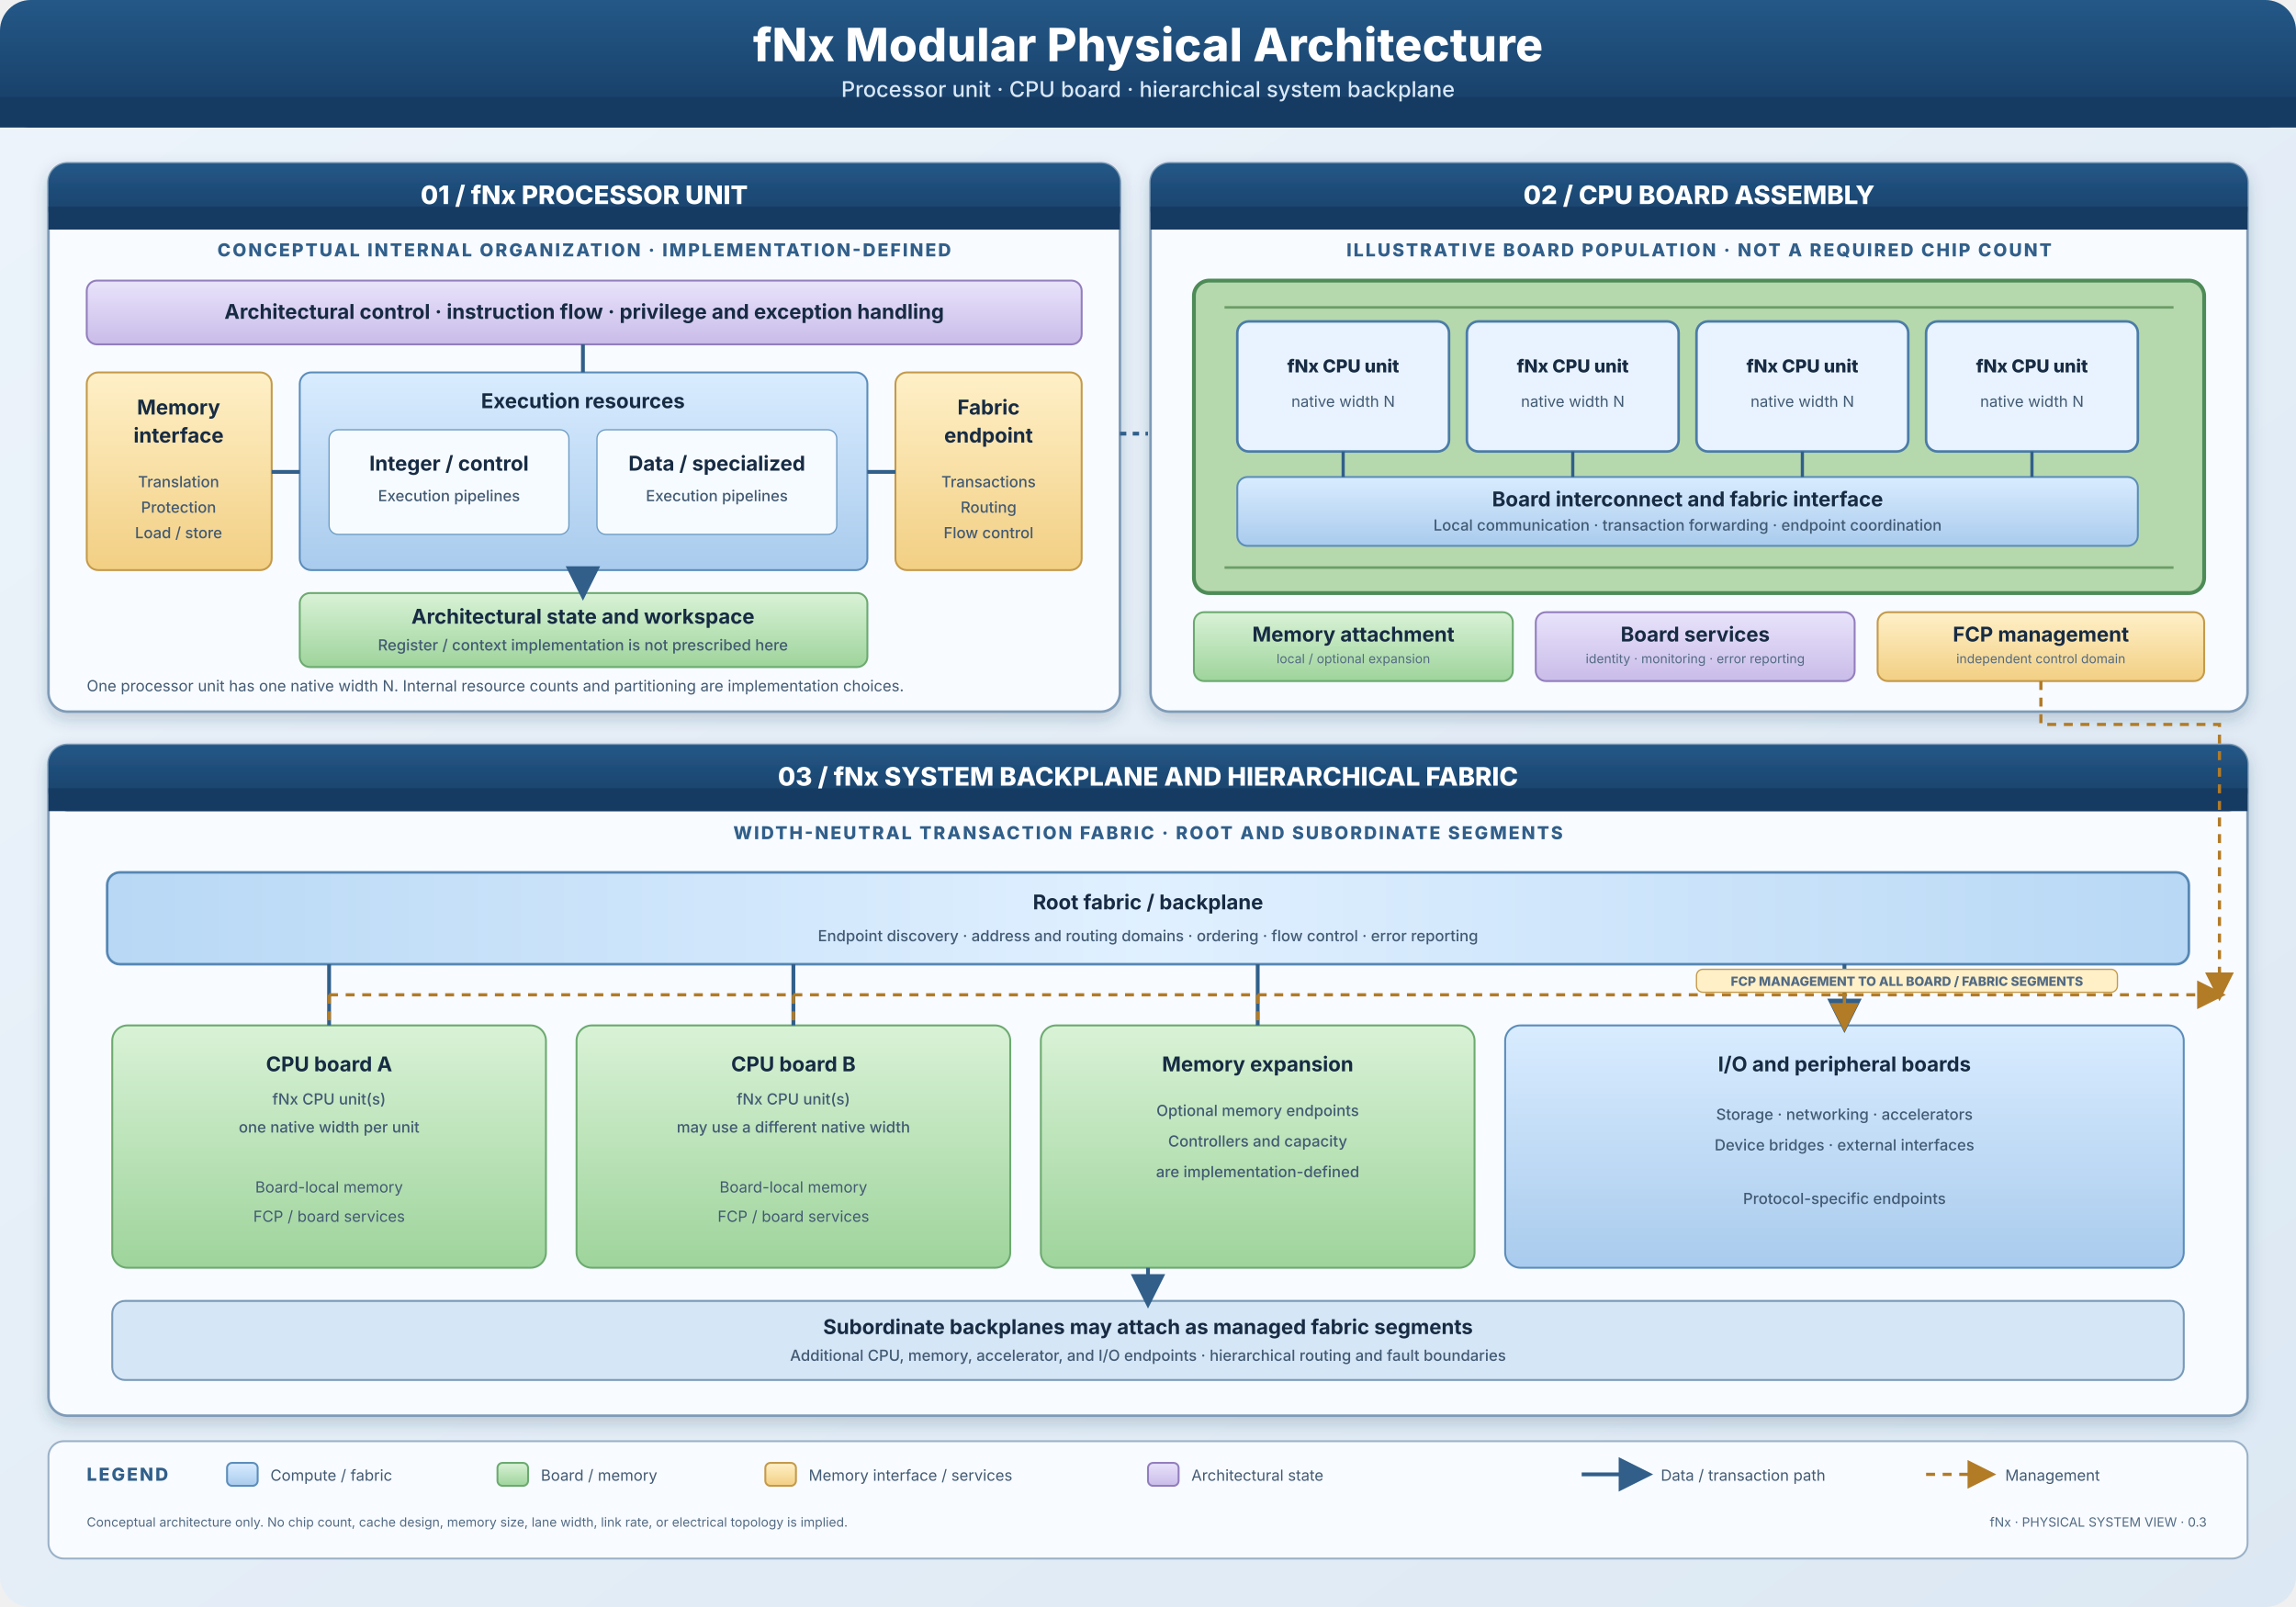
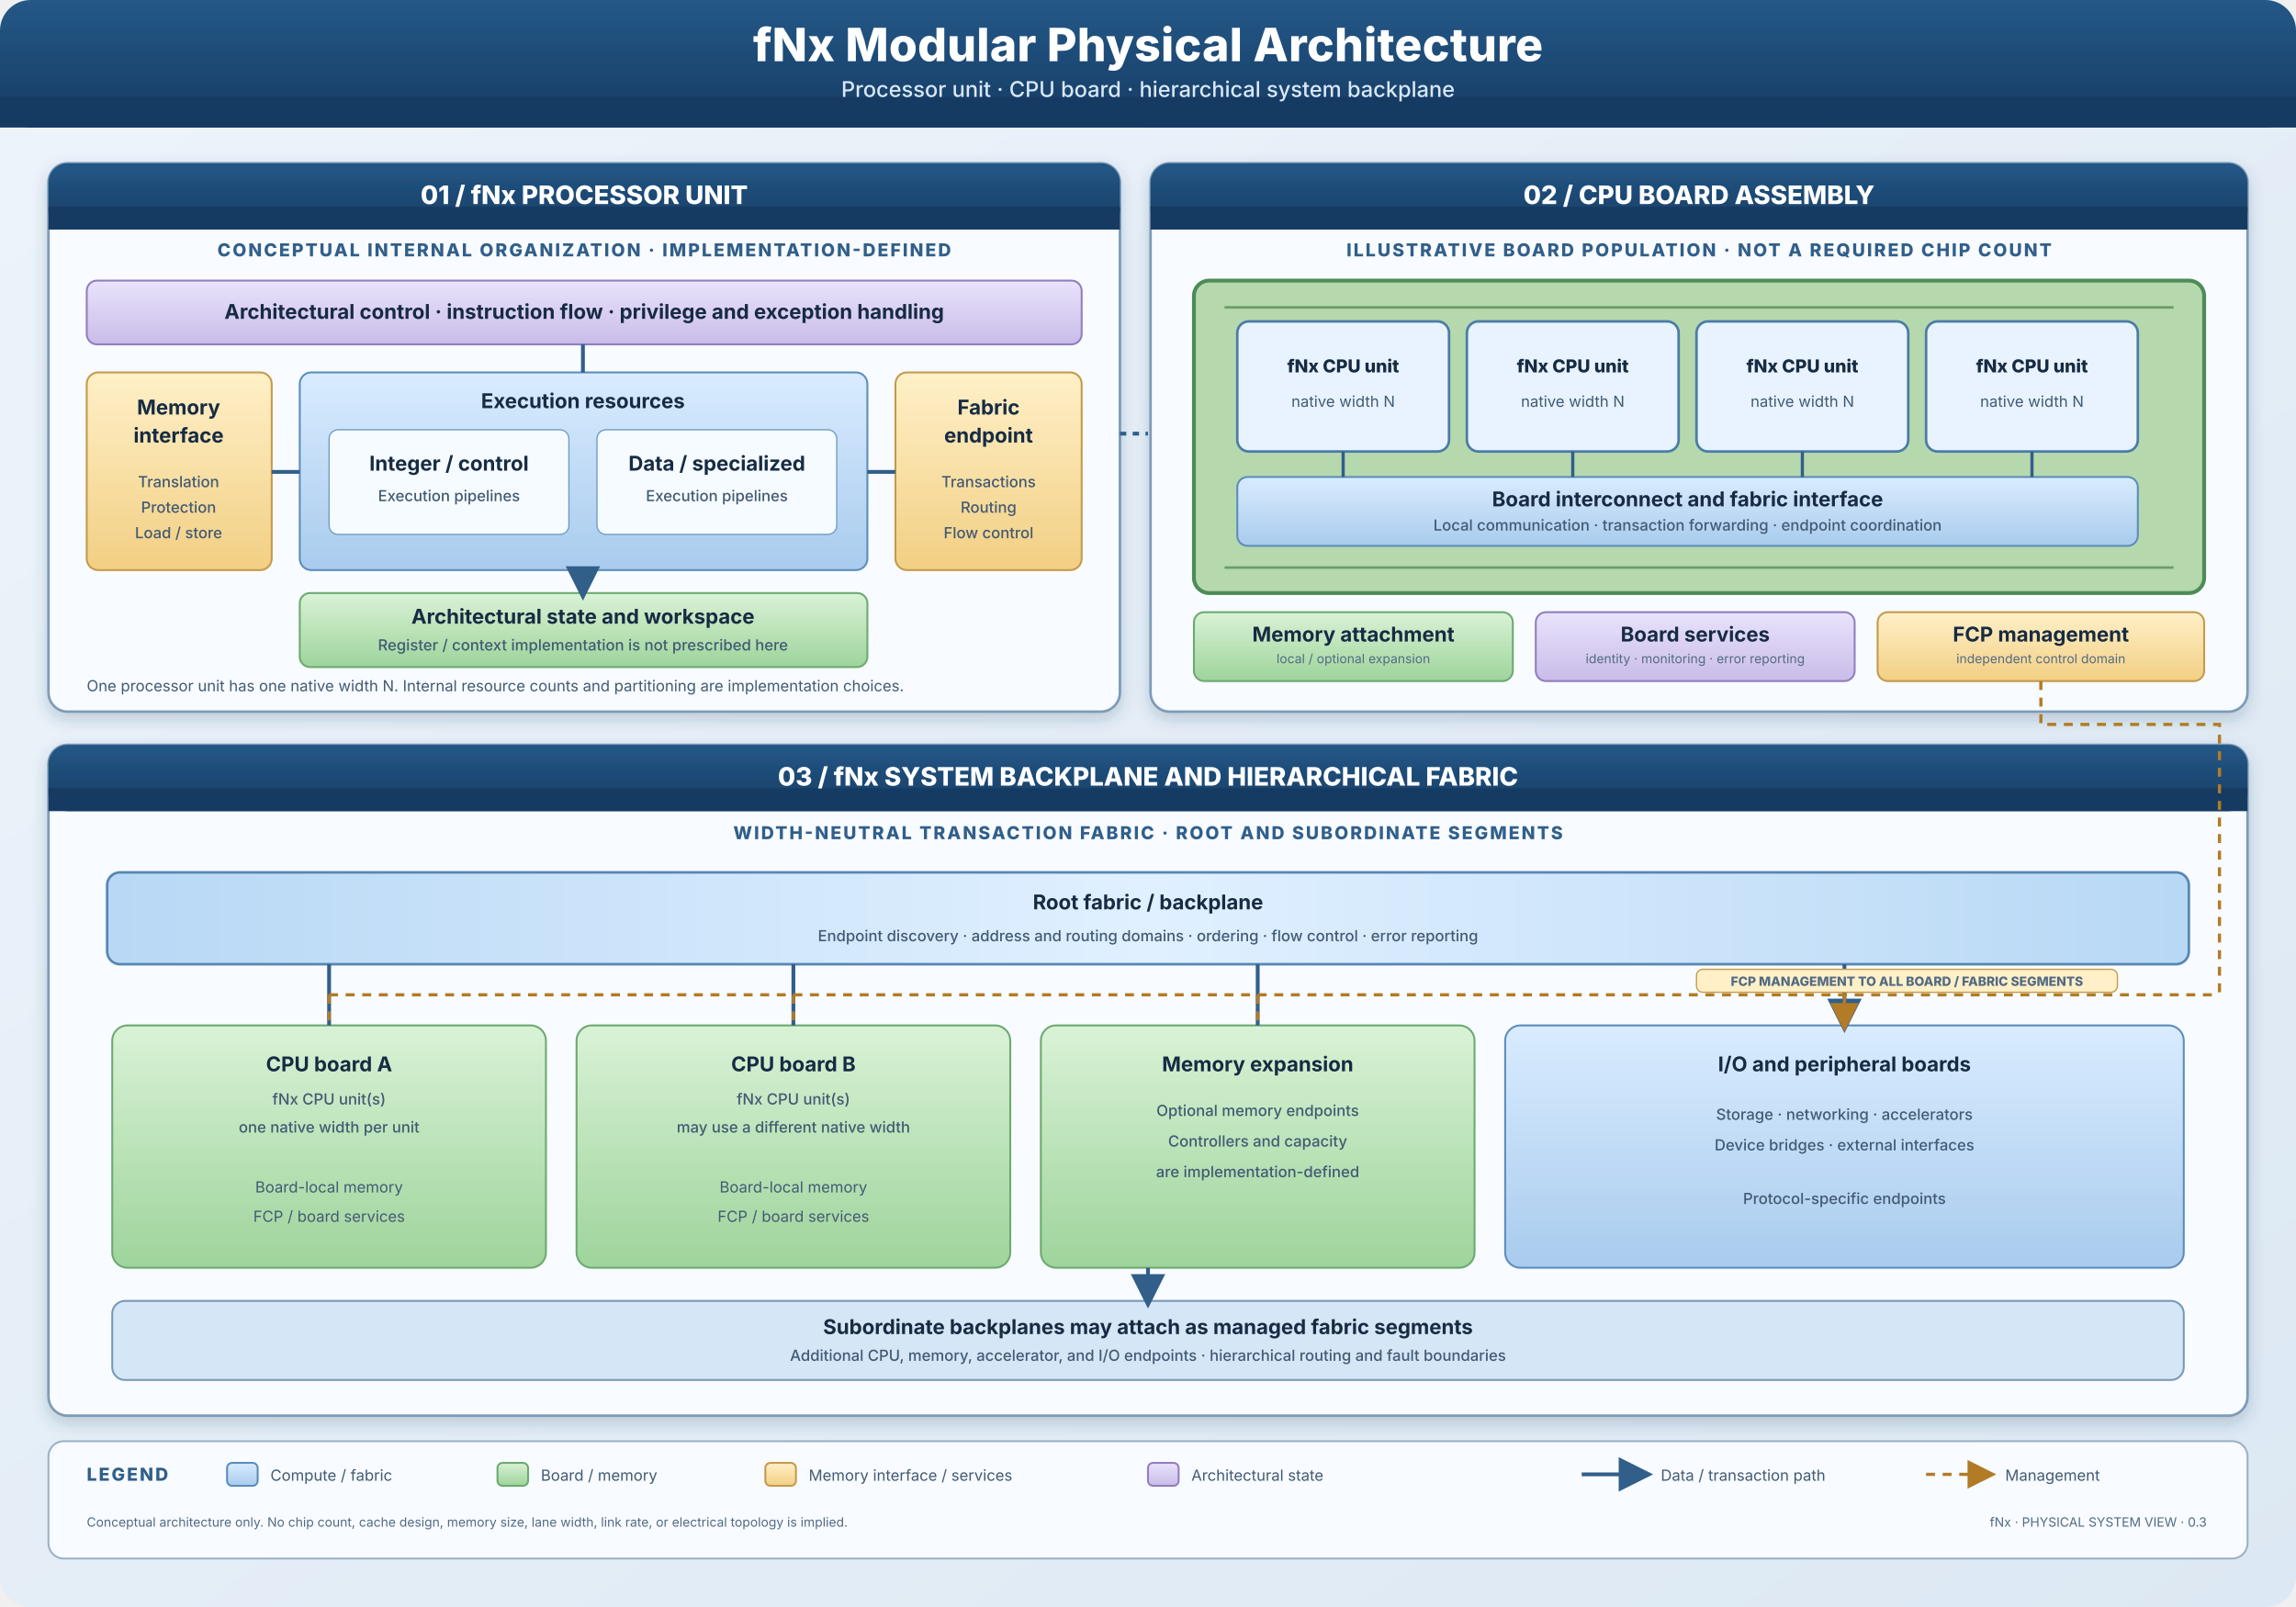
<svg xmlns="http://www.w3.org/2000/svg" width="1800" height="1260" viewBox="0 0 1800 1260" role="img" aria-labelledby="title desc">
  <defs>
    <linearGradient id="canvas" x1="0" y1="0" x2="1" y2="1">
      <stop offset="0" stop-color="#edf4fb" />
      <stop offset="1" stop-color="#dce8f3" />
    </linearGradient>
    <linearGradient id="navy" x1="0" y1="0" x2="0" y2="1">
      <stop offset="0" stop-color="#245887" />
      <stop offset="1" stop-color="#153b63" />
    </linearGradient>
    <linearGradient id="blue" x1="0" y1="0" x2="0" y2="1">
      <stop offset="0" stop-color="#d9ecff" />
      <stop offset="1" stop-color="#a9cbed" />
    </linearGradient>
    <linearGradient id="green" x1="0" y1="0" x2="0" y2="1">
      <stop offset="0" stop-color="#d9f2d6" />
      <stop offset="1" stop-color="#9ed49b" />
    </linearGradient>
    <linearGradient id="gold" x1="0" y1="0" x2="0" y2="1">
      <stop offset="0" stop-color="#fff0c8" />
      <stop offset="1" stop-color="#f2cf83" />
    </linearGradient>
    <linearGradient id="purple" x1="0" y1="0" x2="0" y2="1">
      <stop offset="0" stop-color="#e9e3fb" />
      <stop offset="1" stop-color="#c9bce9" />
    </linearGradient>
    <linearGradient id="fabric" x1="0" y1="0" x2="1" y2="0">
      <stop offset="0" stop-color="#b8d8f5" />
      <stop offset=".5" stop-color="#e0f0ff" />
      <stop offset="1" stop-color="#b8d8f5" />
    </linearGradient>
    <filter id="shadow" x="-15%" y="-15%" width="130%" height="140%">
      <feDropShadow dx="0" dy="5" stdDeviation="6" flood-color="#24415e" flood-opacity=".22" />
    </filter>
    <marker id="arr" markerWidth="9" markerHeight="9" refX="7" refY="4.5" orient="auto">
      <path d="M0 0 L9 4.5 L0 9Z" fill="#315f8a" />
    </marker>
    <marker id="arrGold" markerWidth="9" markerHeight="9" refX="7" refY="4.5" orient="auto">
      <path d="M0 0 L9 4.5 L0 9Z" fill="#b27b26" />
    </marker>
    <style>
    text{font-family:Inter,ui-sans-serif,system-ui,-apple-system,"Segoe UI",sans-serif;fill:#172b43}
    .mainTitle{font-size:36px;font-weight:800;fill:#fff;letter-spacing:.2px}
    .subTitle{font-size:17px;font-weight:500;fill:#d9e8f7}
    .panelHead{font-size:20px;font-weight:800;fill:#fff}
    .panelSub{font-size:13px;font-weight:600;fill:#d9e8f7;letter-spacing:1px}
    .section{font-size:14px;font-weight:800;letter-spacing:1.5px;fill:#315f8a}
    .blockTitle{font-size:16px;font-weight:750}
    .blockSub{font-size:12px;font-weight:550;fill:#425a73}
    .chipText{font-size:14px;font-weight:800}
    .small{font-size:12px;fill:#425a73}
    .tiny{font-size:10px;fill:#526a83}
    .white{fill:#fff}
    .frame{fill:#f8fbff;stroke:#7e9bb7;stroke-width:2}
    .blueBlock{fill:url(#blue);stroke:#5b8dbb;stroke-width:1.5}
    .greenBlock{fill:url(#green);stroke:#6caa70;stroke-width:1.5}
    .goldBlock{fill:url(#gold);stroke:#c49a4b;stroke-width:1.5}
    .purpleBlock{fill:url(#purple);stroke:#927ebd;stroke-width:1.5}
    .board{fill:#b6d8ad;stroke:#4d8b57;stroke-width:3}
    .trace{fill:none;stroke:#315f8a;stroke-width:3;marker-end:url(#arr)}
    .management{fill:none;stroke:#b27b26;stroke-width:2.5;stroke-dasharray:7 6;marker-end:url(#arrGold)}
    .dot{fill:#2d5c86}
  </style>
  </defs>
  <rect width="1800" height="1260" rx="24" fill="url(#canvas)" />
  <rect x="0" y="0" width="1800" height="100" rx="24" fill="url(#navy)" />
  <rect x="0" y="76" width="1800" height="24" fill="#153b63" />
  <text x="900" y="48" text-anchor="middle" class="mainTitle">fNx Modular Physical Architecture</text>
  <text x="900" y="76" text-anchor="middle" class="subTitle">Processor unit · CPU board · hierarchical system backplane</text>
  <g filter="url(#shadow)">
    <rect x="38" y="128" width="840" height="430" rx="15" class="frame" />
    <rect x="38" y="128" width="840" height="52" rx="15" fill="url(#navy)" />
    <rect x="38" y="162" width="840" height="18" fill="#153b63" />
  </g>
  <text x="458" y="160" text-anchor="middle" class="panelHead">01  /  fNx PROCESSOR UNIT</text>
  <text x="458" y="201" text-anchor="middle" class="section">CONCEPTUAL INTERNAL ORGANIZATION · IMPLEMENTATION-DEFINED</text>
  <rect x="68" y="220" width="780" height="50" rx="8" class="purpleBlock" />
  <text x="458" y="250" text-anchor="middle" class="blockTitle">Architectural control · instruction flow · privilege and exception handling</text>
  <rect x="68" y="292" width="145" height="155" rx="9" class="goldBlock" />
  <text x="140" y="325" text-anchor="middle" class="blockTitle">Memory</text>
  <text x="140" y="347" text-anchor="middle" class="blockTitle">interface</text>
  <text x="140" y="382" text-anchor="middle" class="blockSub">Translation</text>
  <text x="140" y="402" text-anchor="middle" class="blockSub">Protection</text>
  <text x="140" y="422" text-anchor="middle" class="blockSub">Load / store</text>
  <rect x="235" y="292" width="445" height="155" rx="9" class="blueBlock" />
  <text x="457" y="320" text-anchor="middle" class="blockTitle">Execution resources</text>
  <rect x="258" y="337" width="188" height="82" rx="7" fill="#f6fbff" stroke="#6e9dc5" />
  <rect x="468" y="337" width="188" height="82" rx="7" fill="#f6fbff" stroke="#6e9dc5" />
  <text x="352" y="369" text-anchor="middle" class="blockTitle">Integer / control</text>
  <text x="352" y="393" text-anchor="middle" class="blockSub">Execution pipelines</text>
  <text x="562" y="369" text-anchor="middle" class="blockTitle">Data / specialized</text>
  <text x="562" y="393" text-anchor="middle" class="blockSub">Execution pipelines</text>
  <rect x="702" y="292" width="146" height="155" rx="9" class="goldBlock" />
  <text x="775" y="325" text-anchor="middle" class="blockTitle">Fabric</text>
  <text x="775" y="347" text-anchor="middle" class="blockTitle">endpoint</text>
  <text x="775" y="382" text-anchor="middle" class="blockSub">Transactions</text>
  <text x="775" y="402" text-anchor="middle" class="blockSub">Routing</text>
  <text x="775" y="422" text-anchor="middle" class="blockSub">Flow control</text>
  <rect x="235" y="465" width="445" height="58" rx="8" class="greenBlock" />
  <text x="457" y="489" text-anchor="middle" class="blockTitle">Architectural state and workspace</text>
  <text x="457" y="510" text-anchor="middle" class="blockSub">Register / context implementation is not prescribed here</text>
  <path d="M457 270 V292 M213 370 H235 M680 370 H702 M457 447 V465" class="trace" />
  <text x="68" y="542" class="small">One processor unit has one native width N. Internal resource counts and partitioning are implementation choices.</text>
  <g filter="url(#shadow)">
    <rect x="902" y="128" width="860" height="430" rx="15" class="frame" />
    <rect x="902" y="128" width="860" height="52" rx="15" fill="url(#navy)" />
    <rect x="902" y="162" width="860" height="18" fill="#153b63" />
  </g>
  <text x="1332" y="160" text-anchor="middle" class="panelHead">02  /  CPU BOARD ASSEMBLY</text>
  <text x="1332" y="201" text-anchor="middle" class="section">ILLUSTRATIVE BOARD POPULATION · NOT A REQUIRED CHIP COUNT</text>
  <rect x="936" y="220" width="792" height="245" rx="12" class="board" />
  <path d="M960 241 H1704 M960 445 H1704" stroke="#6b9e68" stroke-width="2" fill="none" />
  <g>
    <rect x="970" y="252" width="166" height="102" rx="9" fill="#e8f3ff" stroke="#4b7ca8" stroke-width="2" />
    <rect x="1150" y="252" width="166" height="102" rx="9" fill="#e8f3ff" stroke="#4b7ca8" stroke-width="2" />
    <rect x="1330" y="252" width="166" height="102" rx="9" fill="#e8f3ff" stroke="#4b7ca8" stroke-width="2" />
    <rect x="1510" y="252" width="166" height="102" rx="9" fill="#e8f3ff" stroke="#4b7ca8" stroke-width="2" />
    <g text-anchor="middle">
      <text x="1053" y="292" class="chipText">fNx CPU unit</text>
      <text x="1053" y="319" class="small">native width N</text>
      <text x="1233" y="292" class="chipText">fNx CPU unit</text>
      <text x="1233" y="319" class="small">native width N</text>
      <text x="1413" y="292" class="chipText">fNx CPU unit</text>
      <text x="1413" y="319" class="small">native width N</text>
      <text x="1593" y="292" class="chipText">fNx CPU unit</text>
      <text x="1593" y="319" class="small">native width N</text>
    </g>
    <rect x="970" y="374" width="706" height="54" rx="8" class="blueBlock" />
    <text x="1323" y="397" text-anchor="middle" class="blockTitle">Board interconnect and fabric interface</text>
    <text x="1323" y="416" text-anchor="middle" class="blockSub">Local communication · transaction forwarding · endpoint coordination</text>
    <path d="M1053 354 V374 M1233 354 V374 M1413 354 V374 M1593 354 V374" stroke="#315f8a" stroke-width="2.5" fill="none" />
  </g>
  <rect x="936" y="480" width="250" height="54" rx="8" class="greenBlock" />
  <rect x="1204" y="480" width="250" height="54" rx="8" class="purpleBlock" />
  <rect x="1472" y="480" width="256" height="54" rx="8" class="goldBlock" />
  <text x="1061" y="503" text-anchor="middle" class="blockTitle">Memory attachment</text>
  <text x="1061" y="520" text-anchor="middle" class="tiny">local / optional expansion</text>
  <text x="1329" y="503" text-anchor="middle" class="blockTitle">Board services</text>
  <text x="1329" y="520" text-anchor="middle" class="tiny">identity · monitoring · error reporting</text>
  <text x="1600" y="503" text-anchor="middle" class="blockTitle">FCP management</text>
  <text x="1600" y="520" text-anchor="middle" class="tiny">independent control domain</text>
  <path d="M878 340 H900" stroke="#315f8a" stroke-width="3" stroke-dasharray="5 5" />
  <g filter="url(#shadow)">
    <rect x="38" y="584" width="1724" height="526" rx="15" class="frame" />
    <rect x="38" y="584" width="1724" height="52" rx="15" fill="url(#navy)" />
    <rect x="38" y="618" width="1724" height="18" fill="#153b63" />
  </g>
  <text x="900" y="616" text-anchor="middle" class="panelHead">03  /  fNx SYSTEM BACKPLANE AND HIERARCHICAL FABRIC</text>
  <text x="900" y="658" text-anchor="middle" class="section">WIDTH-NEUTRAL TRANSACTION FABRIC · ROOT AND SUBORDINATE SEGMENTS</text>
  <rect x="84" y="684" width="1632" height="72" rx="10" fill="url(#fabric)" stroke="#5687b4" stroke-width="2" />
  <text x="900" y="713" text-anchor="middle" class="blockTitle">Root fabric / backplane</text>
  <text x="900" y="738" text-anchor="middle" class="blockSub">Endpoint discovery · address and routing domains · ordering · flow control · error reporting</text>
  <rect x="88" y="804" width="340" height="190" rx="12" class="greenBlock" />
  <rect x="452" y="804" width="340" height="190" rx="12" class="greenBlock" />
  <rect x="816" y="804" width="340" height="190" rx="12" class="greenBlock" />
  <rect x="1180" y="804" width="532" height="190" rx="12" class="blueBlock" />
  <g text-anchor="middle">
    <text x="258" y="840" class="blockTitle">CPU board A</text>
    <text x="258" y="866" class="blockSub">fNx CPU unit(s)</text>
    <text x="258" y="888" class="blockSub">one native width per unit</text>
    <text x="258" y="935" class="small">Board-local memory</text>
    <text x="258" y="958" class="small">FCP / board services</text>
    <text x="622" y="840" class="blockTitle">CPU board B</text>
    <text x="622" y="866" class="blockSub">fNx CPU unit(s)</text>
    <text x="622" y="888" class="blockSub">may use a different native width</text>
    <text x="622" y="935" class="small">Board-local memory</text>
    <text x="622" y="958" class="small">FCP / board services</text>
    <text x="986" y="840" class="blockTitle">Memory expansion</text>
    <text x="986" y="875" class="blockSub">Optional memory endpoints</text>
    <text x="986" y="899" class="blockSub">Controllers and capacity</text>
    <text x="986" y="923" class="blockSub">are implementation-defined</text>
    <text x="1446" y="840" class="blockTitle">I/O and peripheral boards</text>
    <text x="1446" y="878" class="blockSub">Storage · networking · accelerators</text>
    <text x="1446" y="902" class="blockSub">Device bridges · external interfaces</text>
    <text x="1446" y="944" class="blockSub">Protocol-specific endpoints</text>
  </g>
  <path d="M258 756 V804 M622 756 V804 M986 756 V804 M1446 756 V804" class="trace" />
  <rect x="88" y="1020" width="1624" height="62" rx="10" fill="#d5e6f6" stroke="#7899b8" stroke-width="1.5" />
  <text x="900" y="1046" text-anchor="middle" class="blockTitle">Subordinate backplanes may attach as managed fabric segments</text>
  <text x="900" y="1067" text-anchor="middle" class="blockSub">Additional CPU, memory, accelerator, and I/O endpoints · hierarchical routing and fault boundaries</text>
  <path d="M900 994 V1020" class="trace" />
-   <path d="M1600 534 V568 H1740 V780" class="management" marker-end="none" />
-   <path d="M258 780 H1740" class="management" marker-end="none" />
+   <path d="M1600 534 V568 H1740 V780" class="management" style="marker-end:none" />
+   <path d="M258 780 H1740" class="management" style="marker-end:none" />
  <path d="M258 780 V804 M622 780 V804 M986 780 V804 M1446 780 V804" class="management" />
  <rect x="1330" y="760" width="330" height="18" rx="5" fill="#fff0c8" stroke="#c49a4b" />
  <text x="1495" y="773" text-anchor="middle" class="tiny" style="font-weight:800">FCP MANAGEMENT TO ALL BOARD / FABRIC SEGMENTS</text>
  <rect x="38" y="1130" width="1724" height="92" rx="12" fill="#f8fbff" stroke="#9bb1c7" stroke-width="1.5" />
  <text x="68" y="1161" class="section">LEGEND</text>
  <rect x="178" y="1147" width="24" height="18" rx="4" class="blueBlock" />
  <text x="212" y="1161" class="small">Compute / fabric</text>
  <rect x="390" y="1147" width="24" height="18" rx="4" class="greenBlock" />
  <text x="424" y="1161" class="small">Board / memory</text>
  <rect x="600" y="1147" width="24" height="18" rx="4" class="goldBlock" />
  <text x="634" y="1161" class="small">Memory interface / services</text>
  <rect x="900" y="1147" width="24" height="18" rx="4" class="purpleBlock" />
  <text x="934" y="1161" class="small">Architectural state</text>
  <path d="M1240 1156 H1290" class="trace" />
  <text x="1302" y="1161" class="small">Data / transaction path</text>
  <path d="M1510 1156 H1560" class="management" />
  <text x="1572" y="1161" class="small">Management</text>
  <text x="68" y="1197" class="tiny">Conceptual architecture only. No chip count, cache design, memory size, lane width, link rate, or electrical topology is implied.</text>
  <text x="1730" y="1197" text-anchor="end" class="tiny">fNx · PHYSICAL SYSTEM VIEW · 0.3</text>
</svg>
